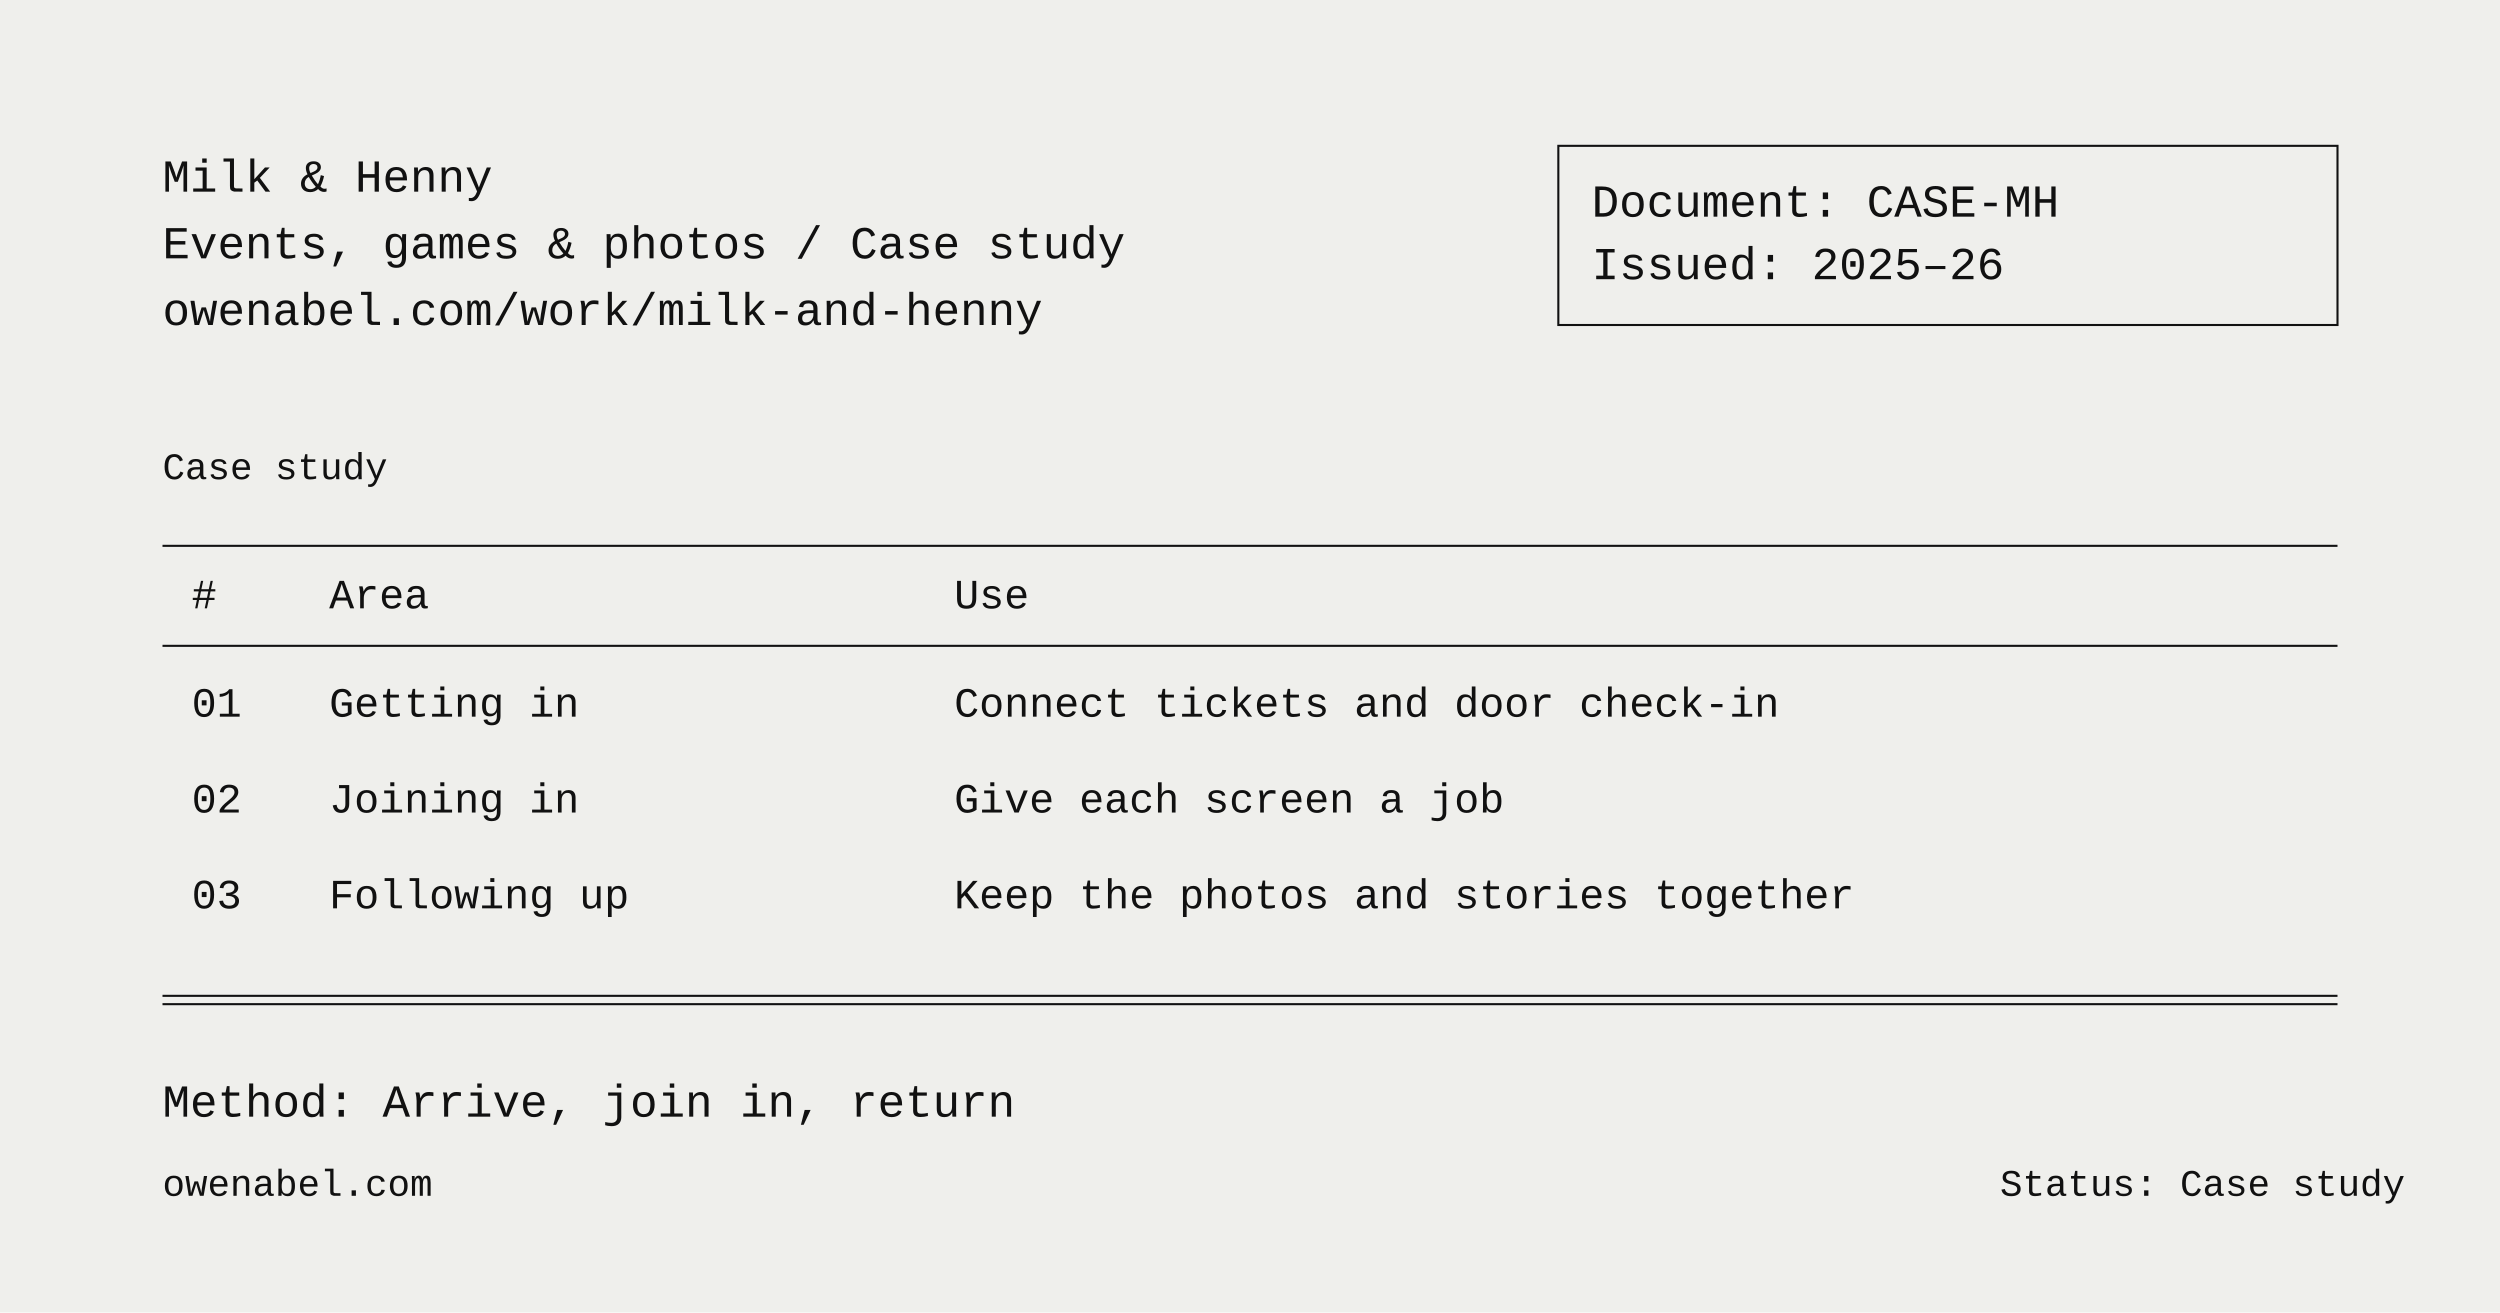
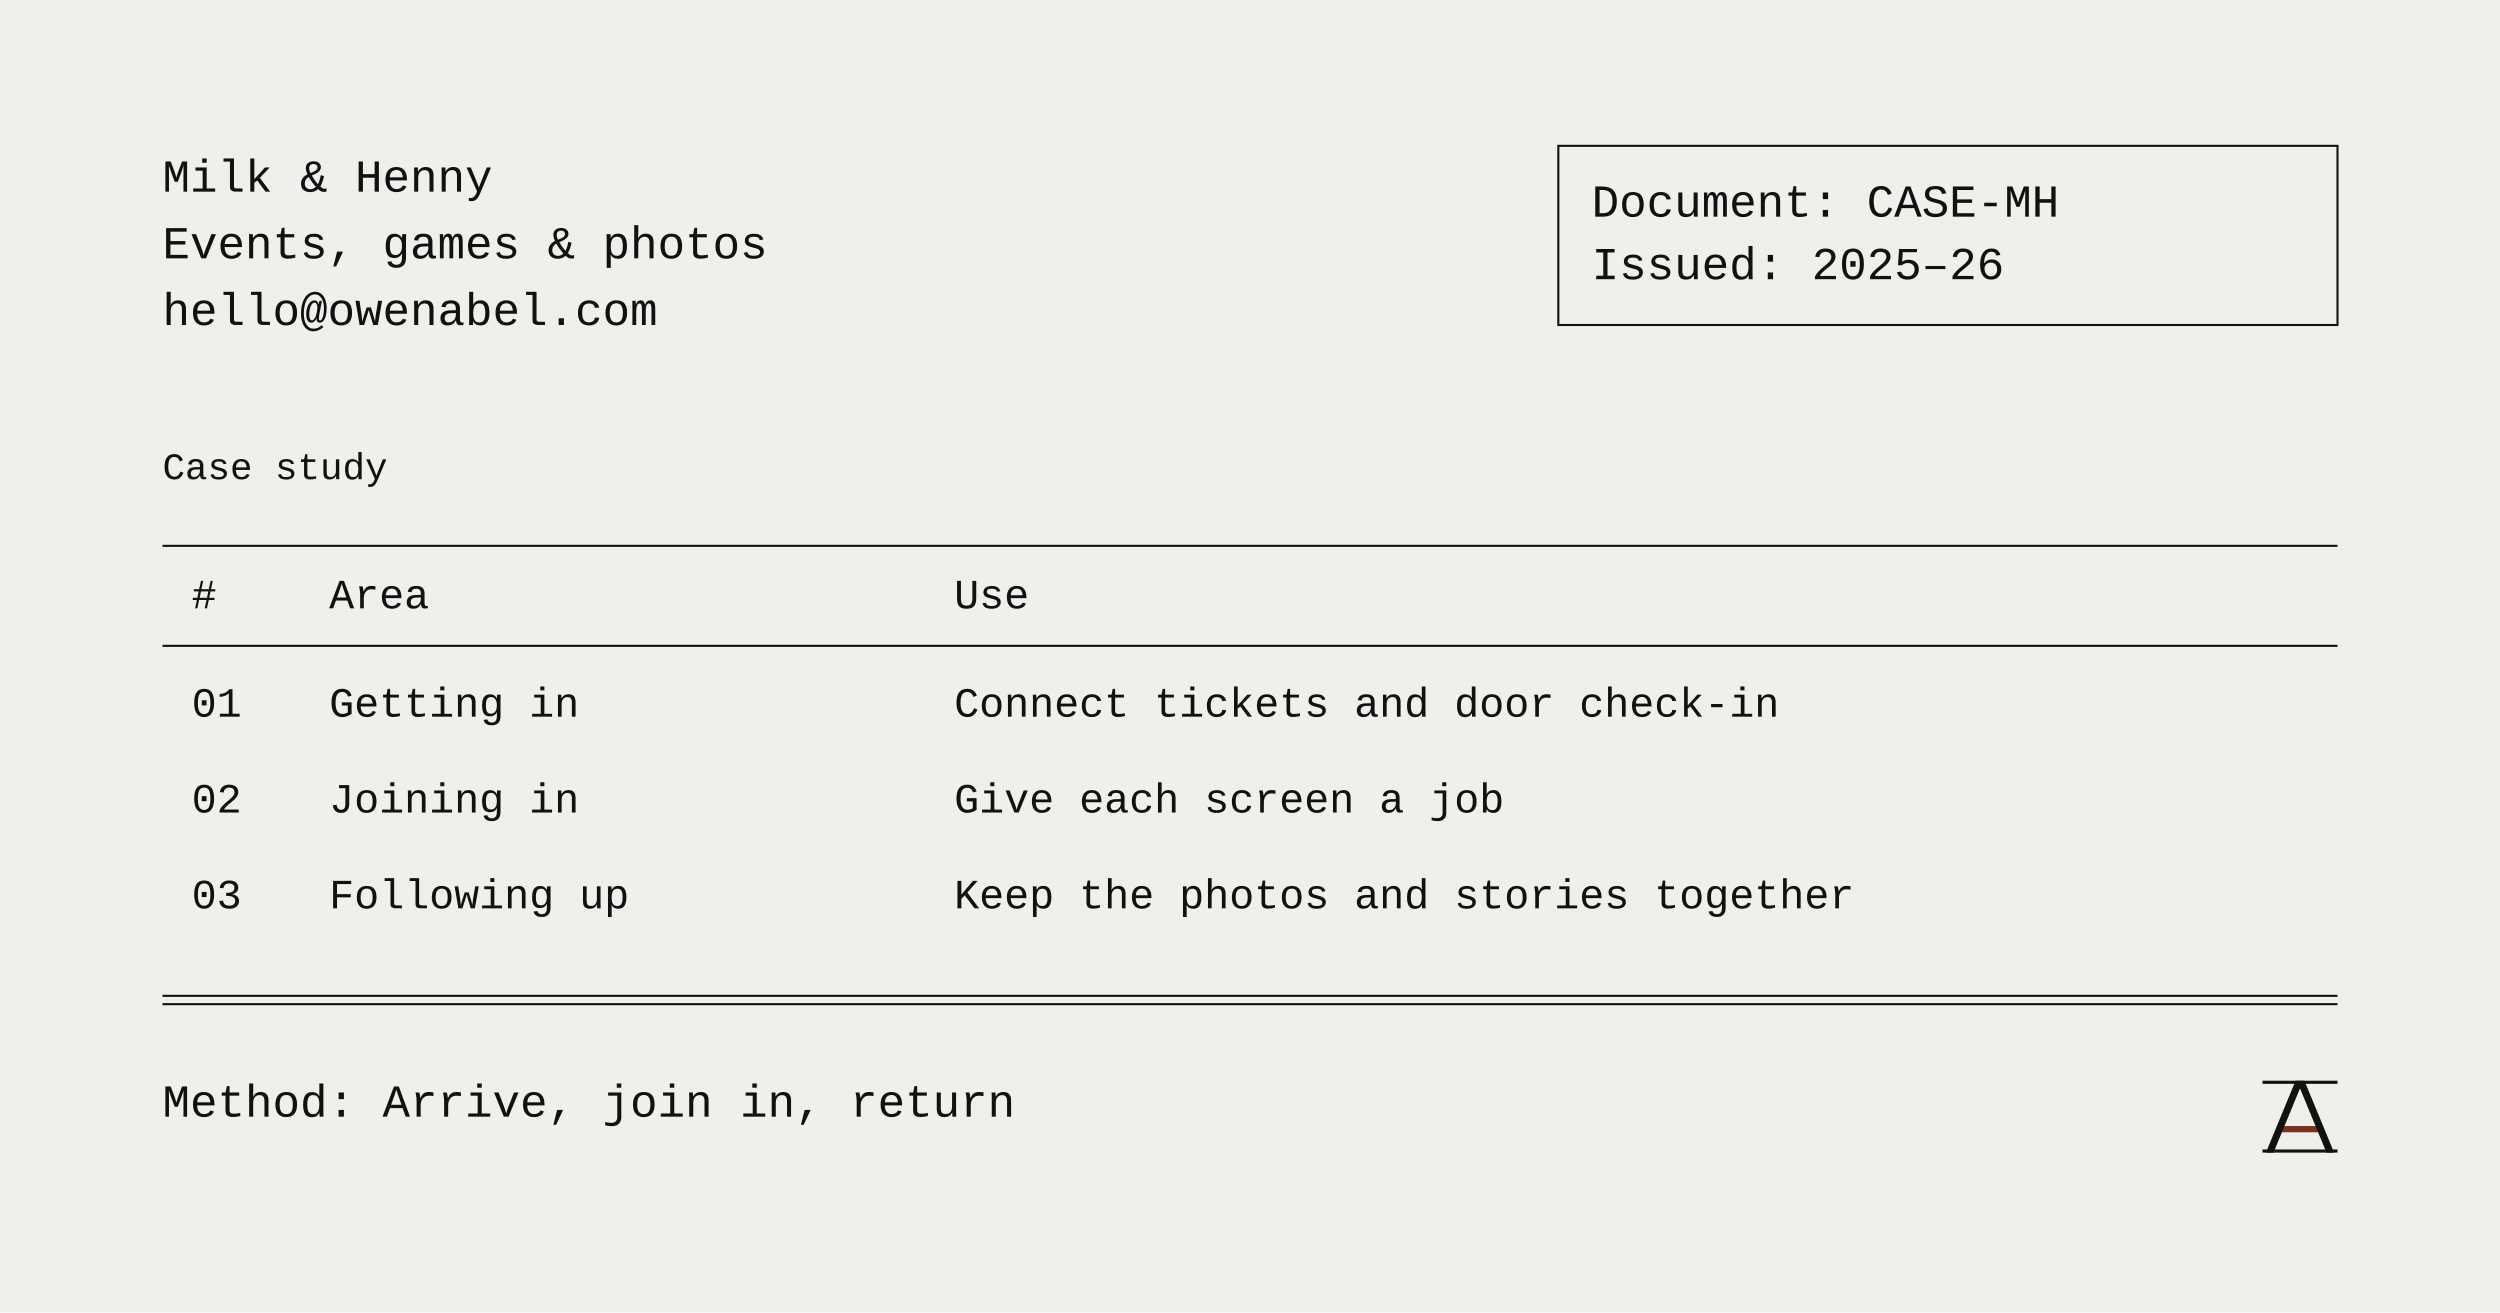
<svg xmlns="http://www.w3.org/2000/svg" width="1200" height="630" viewBox="0 0 1200 630">
  <rect width="1200" height="630" fill="#efefec" />
  <g fill="#111111" font-family="Courier New, Courier, monospace">
    <text x="78" y="92" font-size="22">Milk &amp; Henny</text>
-     <text x="78" y="124" font-size="22">Events, games &amp; photos / Case study</text>
-     <text x="78" y="156" font-size="22">owenabel.com/work/milk-and-henny</text>
+     <text x="78" y="124" font-size="22">Events, games &amp; photos</text>
+     <text x="78" y="156" font-size="22">hello@owenabel.com</text>
    <g font-size="22">
      <rect x="748" y="70" width="374" height="86" fill="none" stroke="#111111" stroke-width="1" />
      <text x="764" y="104">Document:      CASE-MH</text>
      <text x="764" y="134">Issued:        2025–26</text>
    </g>
    <text x="78" y="230" font-size="18">Case study</text>
    <line x1="78" y1="262" x2="1122" y2="262" stroke="#111111" stroke-width="1" />
    <text x="92" y="292" font-size="20">#</text>
    <text x="158" y="292" font-size="20">Area</text>
    <text x="458" y="292" font-size="20">Use</text>
    <line x1="78" y1="310" x2="1122" y2="310" stroke="#111111" stroke-width="1" />
    <text x="92" y="344" font-size="20">01</text>
    <text x="158" y="344" font-size="20">Getting in</text>
    <text x="458" y="344" font-size="20">Connect tickets and door check-in</text>
    <text x="92" y="390" font-size="20">02</text>
    <text x="158" y="390" font-size="20">Joining in</text>
    <text x="458" y="390" font-size="20">Give each screen a job</text>
    <text x="92" y="436" font-size="20">03</text>
    <text x="158" y="436" font-size="20">Following up</text>
    <text x="458" y="436" font-size="20">Keep the photos and stories together</text>
    <line x1="78" y1="478" x2="1122" y2="478" stroke="#111111" stroke-width="1" />
    <line x1="78" y1="482" x2="1122" y2="482" stroke="#111111" stroke-width="1" />
    <text x="78" y="536" font-size="22">Method: Arrive, join in, return</text>
-     <text x="78" y="574" font-size="18">owenabel.com</text>
-     <text x="960" y="574" font-size="18">Status: Case study</text>
+   </g>
+   <g transform="translate(1080 512) scale(0.75)">
+     <defs>
+       <clipPath id="mark-between-rules">
+         <rect y="9" width="64" height="46" />
+       </clipPath>
+     </defs>
+     <path d="M18.8 40h26.4" stroke="#7b2f1d" stroke-width="4" fill="none" />
+     <path d="M12.2 56 32 8l19.8 48" stroke="#11110f" stroke-width="4.5" fill="none" clip-path="url(#mark-between-rules)" />
+     <path d="M8 10h48M8 54h48" stroke="#11110f" stroke-width="2" fill="none" />
  </g>
</svg>
